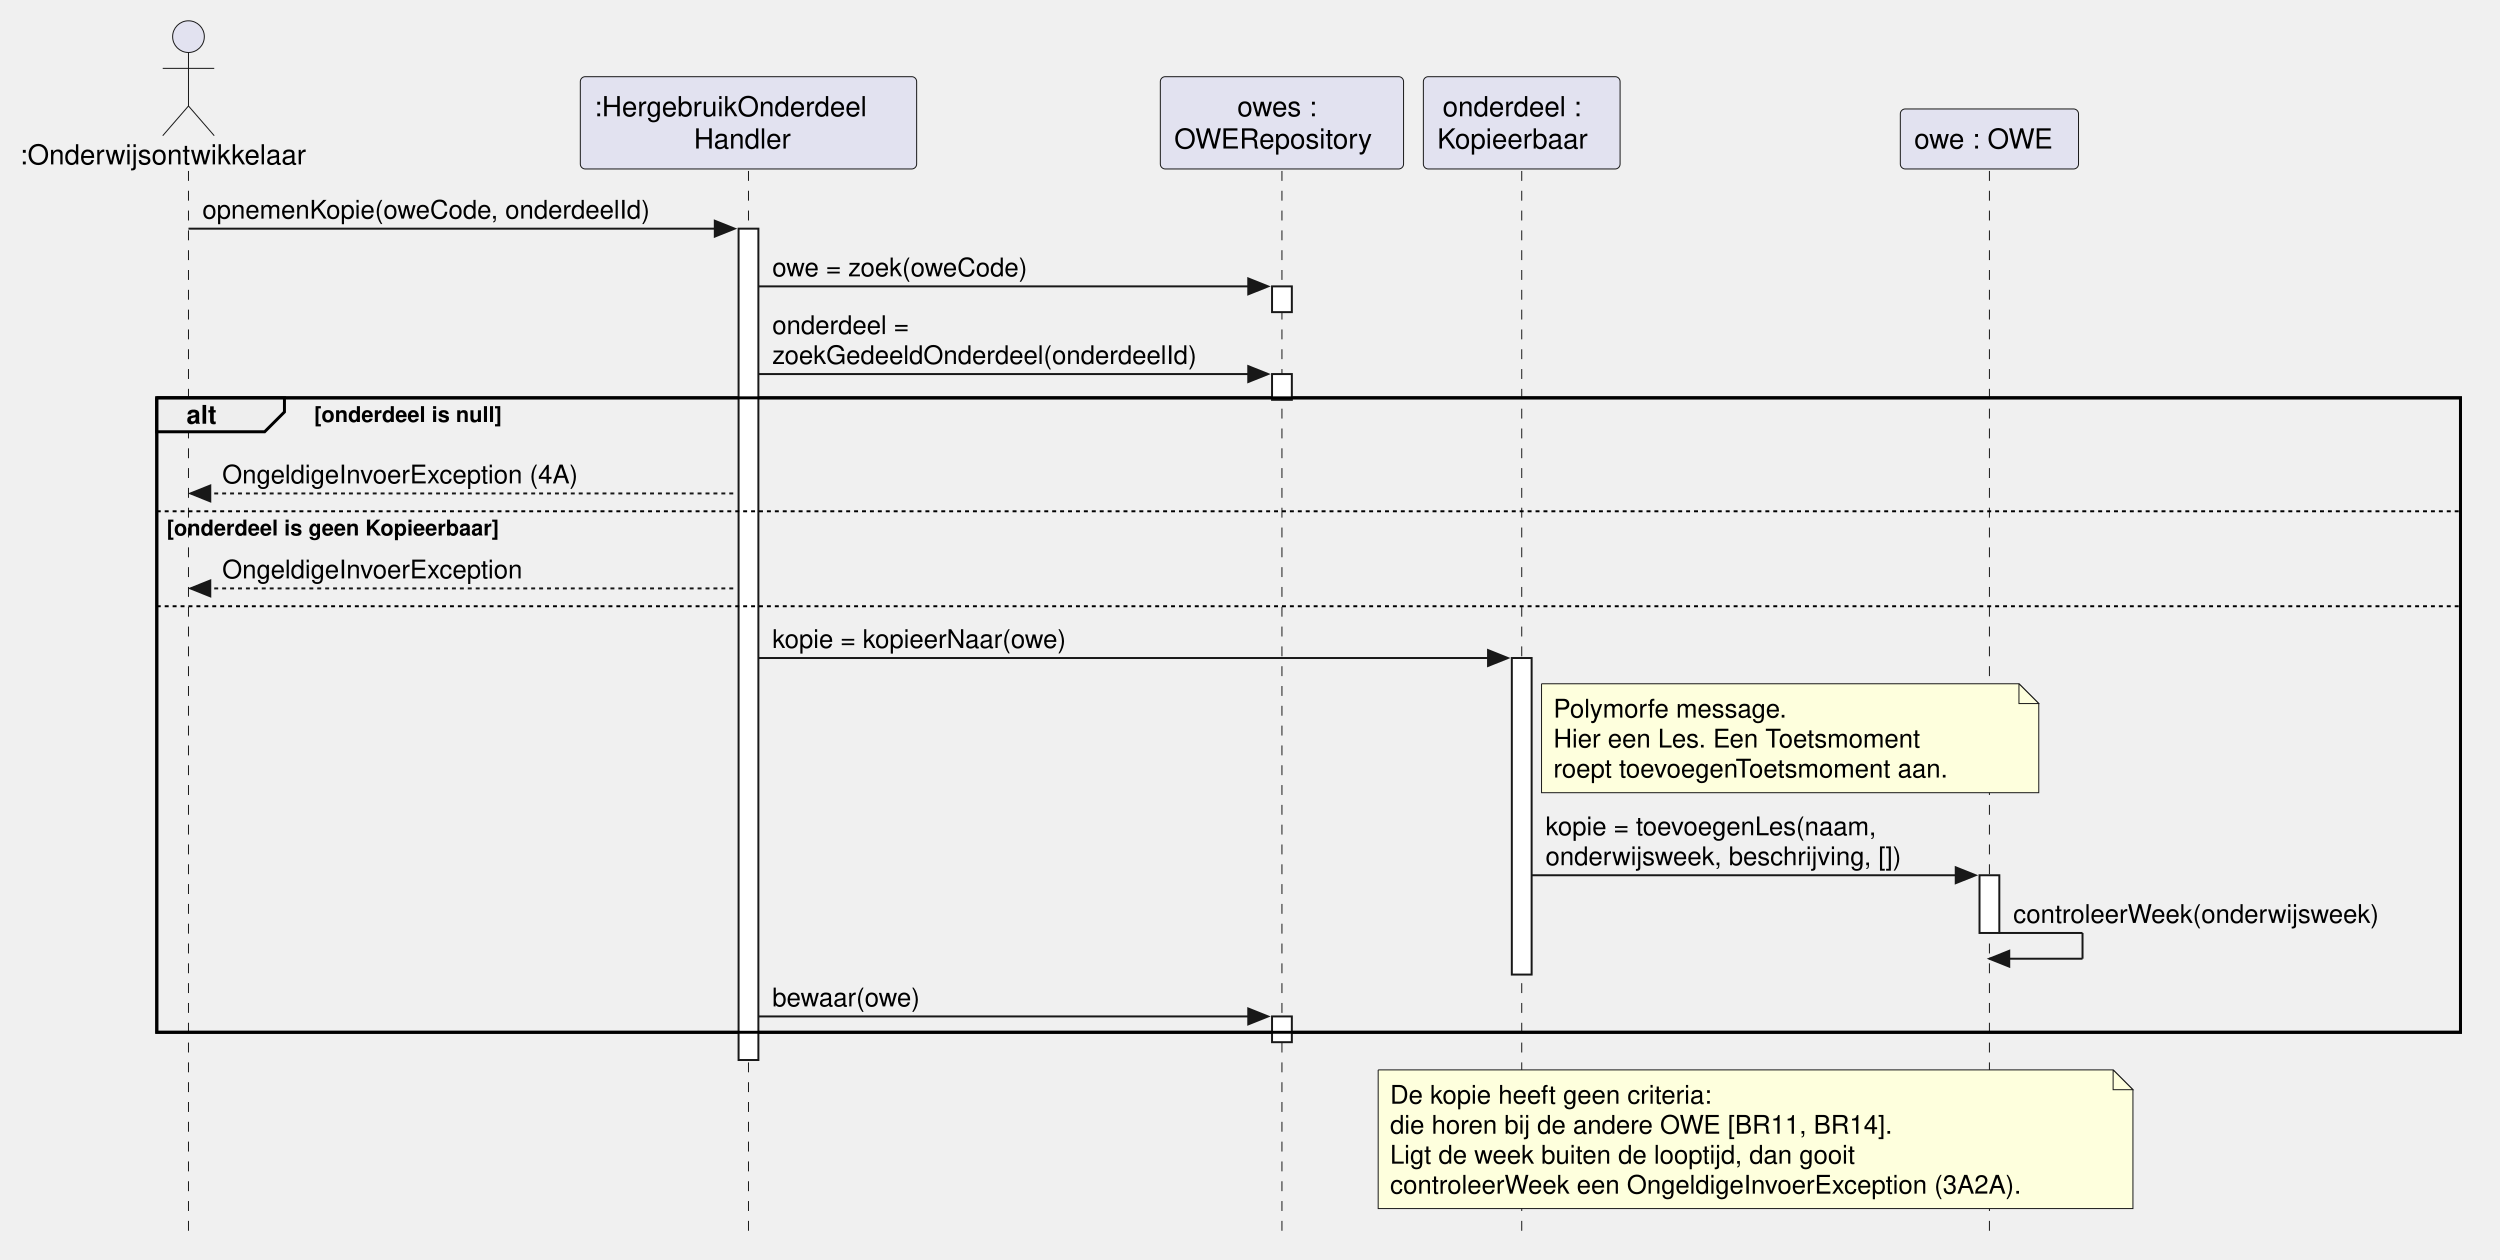
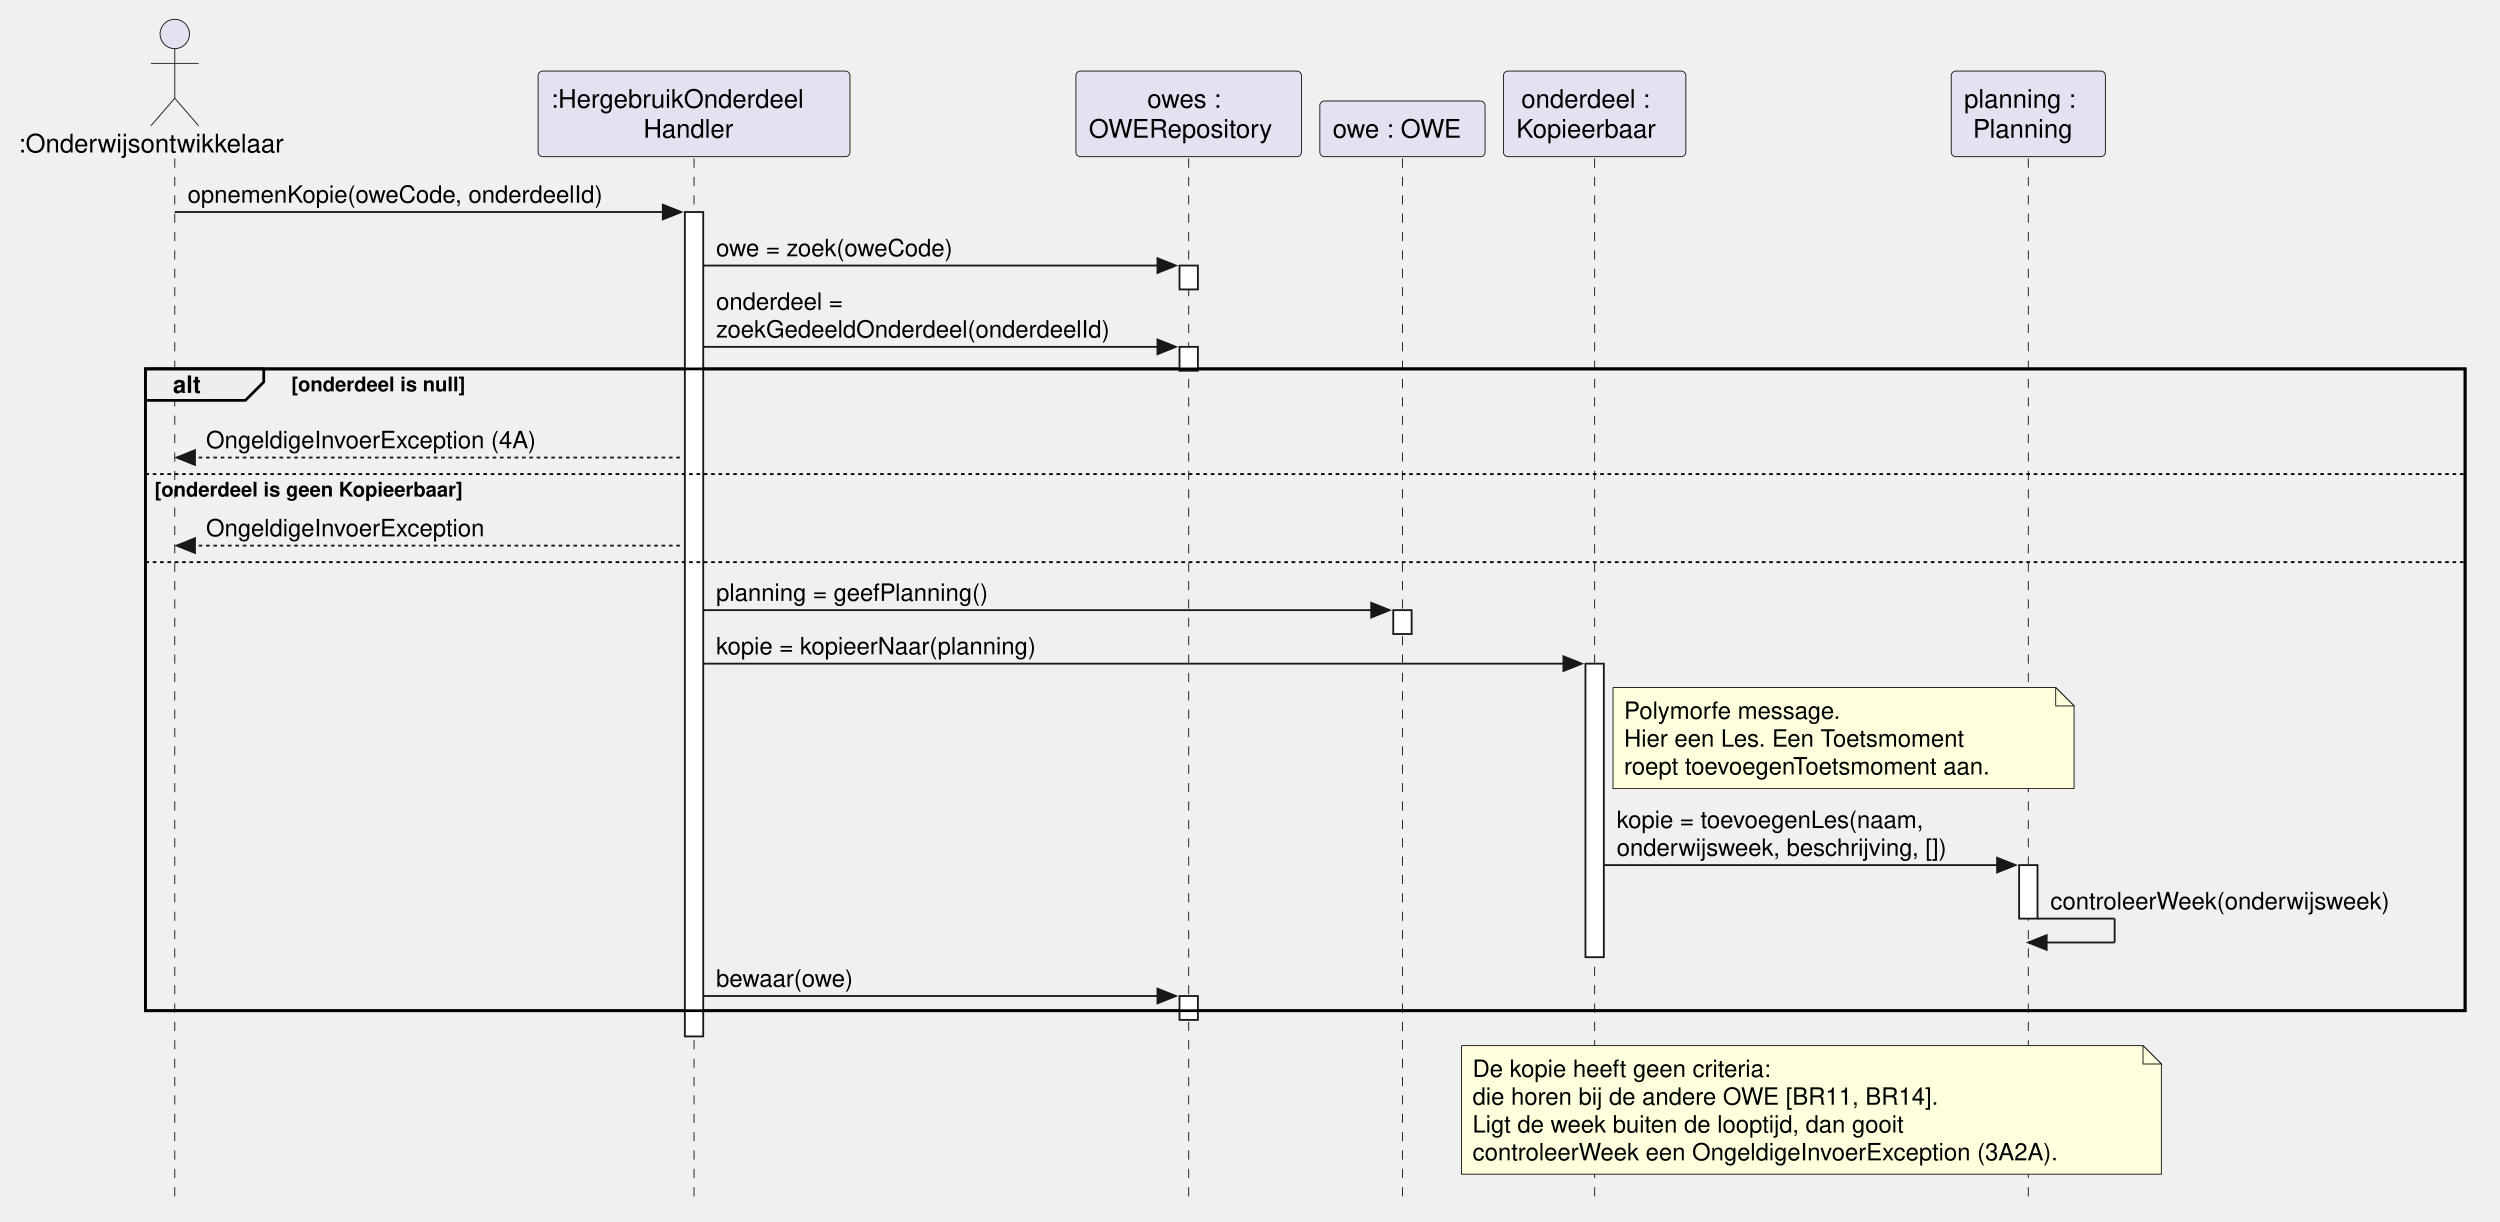
- <svg xmlns="http://www.w3.org/2000/svg" version="1.1" data-diagram-type="SEQUENCE" style="width:1262px;height:636px;background:#FFFFFF;" width="1262px" height="636px" viewBox="0 0 1262 636" zoomAndPan="magnify" preserveAspectRatio="none" contentStyleType="text/css">
+ <svg xmlns="http://www.w3.org/2000/svg" version="1.1" data-diagram-type="SEQUENCE" style="width:1361px;height:665px;background:#FFFFFF;" width="1361px" height="665px" viewBox="0 0 1361 665" zoomAndPan="magnify" preserveAspectRatio="none" contentStyleType="text/css">
  <defs />
  <g font-family="sans-serif" lengthAdjust="spacing">
-     <rect x="79.144" y="200.828" width="1162.9" height="320.266" fill="none" style="stroke:#000;stroke-width:1.5;" />
+     <rect x="79.144" y="200.828" width="1262.854" height="349.398" fill="none" style="stroke:#000;stroke-width:1.5;" />
    <g>
-       <rect x="91.644" y="86.297" width="8" height="539.328" fill="#000" fill-opacity="0" />
-       <line x1="95.144" y1="86.297" x2="95.144" y2="625.625" style="stroke:#181818;stroke-width:0.5;stroke-dasharray:5,5;" />
+       <rect x="91.644" y="86.297" width="8" height="568.461" fill="#000" fill-opacity="0" />
+       <line x1="95.144" y1="86.297" x2="95.144" y2="654.758" style="stroke:#181818;stroke-width:0.5;stroke-dasharray:5,5;" />
    </g>
    <g>
-       <rect x="374.334" y="86.297" width="8" height="539.328" fill="#000" fill-opacity="0" />
-       <line x1="377.834" y1="86.297" x2="377.834" y2="625.625" style="stroke:#181818;stroke-width:0.5;stroke-dasharray:5,5;" />
+       <rect x="374.334" y="86.297" width="8" height="568.461" fill="#000" fill-opacity="0" />
+       <line x1="377.834" y1="86.297" x2="377.834" y2="654.758" style="stroke:#181818;stroke-width:0.5;stroke-dasharray:5,5;" />
    </g>
    <g>
-       <rect x="372.834" y="115.43" width="10" height="419.664" fill="#FFF" style="stroke:#181818;stroke-width:1;" />
+       <rect x="372.834" y="115.43" width="10" height="448.797" fill="#FFF" style="stroke:#181818;stroke-width:1;" />
    </g>
    <g>
-       <rect x="643.625" y="86.297" width="8" height="539.328" fill="#000" fill-opacity="0" />
-       <line x1="647.125" y1="86.297" x2="647.125" y2="625.625" style="stroke:#181818;stroke-width:0.5;stroke-dasharray:5,5;" />
+       <rect x="643.625" y="86.297" width="8" height="568.461" fill="#000" fill-opacity="0" />
+       <line x1="647.125" y1="86.297" x2="647.125" y2="654.758" style="stroke:#181818;stroke-width:0.5;stroke-dasharray:5,5;" />
    </g>
    <g>
      <rect x="642.125" y="144.563" width="10" height="13" fill="#FFF" style="stroke:#181818;stroke-width:1;" />
    </g>
    <g>
      <rect x="642.125" y="188.828" width="10" height="13" fill="#FFF" style="stroke:#181818;stroke-width:1;" />
    </g>
    <g>
-       <rect x="642.125" y="513.094" width="10" height="13" fill="#FFF" style="stroke:#181818;stroke-width:1;" />
+       <rect x="642.125" y="542.227" width="10" height="13" fill="#FFF" style="stroke:#181818;stroke-width:1;" />
    </g>
    <g>
-       <rect x="764.668" y="86.297" width="8" height="539.328" fill="#000" fill-opacity="0" />
-       <line x1="768.168" y1="86.297" x2="768.168" y2="625.625" style="stroke:#181818;stroke-width:0.5;stroke-dasharray:5,5;" />
+       <rect x="759.992" y="86.297" width="8" height="568.461" fill="#000" fill-opacity="0" />
+       <line x1="763.492" y1="86.297" x2="763.492" y2="654.758" style="stroke:#181818;stroke-width:0.5;stroke-dasharray:5,5;" />
    </g>
    <g>
-       <rect x="763.168" y="332.164" width="10" height="159.797" fill="#FFF" style="stroke:#181818;stroke-width:1;" />
+       <rect x="758.492" y="332.164" width="10" height="13" fill="#FFF" style="stroke:#181818;stroke-width:1;" />
    </g>
    <g>
-       <rect x="1000.76" y="86.297" width="8" height="539.328" fill="#000" fill-opacity="0" />
-       <line x1="1004.26" y1="86.297" x2="1004.26" y2="625.625" style="stroke:#181818;stroke-width:0.5;stroke-dasharray:5,5;" />
+       <rect x="864.622" y="86.297" width="8" height="568.461" fill="#000" fill-opacity="0" />
+       <line x1="868.122" y1="86.297" x2="868.122" y2="654.758" style="stroke:#181818;stroke-width:0.5;stroke-dasharray:5,5;" />
    </g>
    <g>
-       <rect x="999.26" y="441.828" width="10" height="29.133" fill="#FFF" style="stroke:#181818;stroke-width:1;" />
+       <rect x="863.122" y="361.297" width="10" height="159.797" fill="#FFF" style="stroke:#181818;stroke-width:1;" />
+     </g>
+     <g>
+       <rect x="1100.714" y="86.297" width="8" height="568.461" fill="#000" fill-opacity="0" />
+       <line x1="1104.214" y1="86.297" x2="1104.214" y2="654.758" style="stroke:#181818;stroke-width:0.5;stroke-dasharray:5,5;" />
+     </g>
+     <g>
+       <rect x="1099.214" y="470.961" width="10" height="29.133" fill="#FFF" style="stroke:#181818;stroke-width:1;" />
    </g>
    <text x="10" y="82.995" fill="#000" font-size="14" textLength="164.288" font-family="Helvetica">:Onderwijsontwikkelaar</text>
    <ellipse cx="95.144" cy="18.5" rx="8" ry="8" fill="#E2E2F0" style="stroke:#181818;stroke-width:0.5;" />
    <path d="M95.144,26.5 L95.144,53.5 M82.144,34.5 L108.144,34.5 M95.144,53.5 L82.144,68.5 M95.144,53.5 L108.144,68.5" style="stroke:#181818;stroke-width:0.5;" fill="none" />
    <rect x="292.946" y="38.703" width="169.777" height="46.594" fill="#E2E2F0" style="stroke:#181818;stroke-width:0.5;" rx="2.5" ry="2.5" />
    <text x="299.946" y="58.698" fill="#000" font-size="14" textLength="155.777" font-family="Helvetica">:HergebruikOnderdeel</text>
    <text x="350.272" y="74.995" fill="#000" font-size="14" textLength="55.125" font-family="Helvetica">Handler</text>
    <rect x="585.735" y="38.703" width="122.78" height="46.594" fill="#E2E2F0" style="stroke:#181818;stroke-width:0.5;" rx="2.5" ry="2.5" />
    <text x="624.58" y="58.698" fill="#000" font-size="14" textLength="45.09" font-family="Helvetica">owes :</text>
    <text x="592.735" y="74.995" fill="#000" font-size="14" textLength="108.78" font-family="Helvetica">OWERepository</text>
-     <rect x="718.515" y="38.703" width="99.306" height="46.594" fill="#E2E2F0" style="stroke:#181818;stroke-width:0.5;" rx="2.5" ry="2.5" />
-     <text x="728.236" y="58.698" fill="#000" font-size="14" textLength="79.864" font-family="Helvetica">onderdeel :</text>
-     <text x="725.515" y="74.995" fill="#000" font-size="14" textLength="85.306" font-family="Helvetica">Kopieerbaar</text>
-     <rect x="959.283" y="55" width="89.954" height="30.297" fill="#E2E2F0" style="stroke:#181818;stroke-width:0.5;" rx="2.5" ry="2.5" />
-     <text x="966.283" y="74.995" fill="#000" font-size="14" textLength="75.954" font-family="Helvetica">owe : OWE</text>
+     <rect x="718.515" y="55" width="89.954" height="30.297" fill="#E2E2F0" style="stroke:#181818;stroke-width:0.5;" rx="2.5" ry="2.5" />
+     <text x="725.515" y="74.995" fill="#000" font-size="14" textLength="75.954" font-family="Helvetica">owe : OWE</text>
+     <rect x="818.469" y="38.703" width="99.306" height="46.594" fill="#E2E2F0" style="stroke:#181818;stroke-width:0.5;" rx="2.5" ry="2.5" />
+     <text x="828.19" y="58.698" fill="#000" font-size="14" textLength="79.864" font-family="Helvetica">onderdeel :</text>
+     <text x="825.469" y="74.995" fill="#000" font-size="14" textLength="85.306" font-family="Helvetica">Kopieerbaar</text>
+     <rect x="1062.255" y="38.703" width="83.918" height="46.594" fill="#E2E2F0" style="stroke:#181818;stroke-width:0.5;" rx="2.5" ry="2.5" />
+     <text x="1069.255" y="58.698" fill="#000" font-size="14" textLength="69.918" font-family="Helvetica">planning :</text>
+     <text x="1074.061" y="74.995" fill="#000" font-size="14" textLength="60.307" font-family="Helvetica">Planning</text>
    <polygon points="360.834,111.43,370.834,115.43,360.834,119.43" fill="#181818" style="stroke:#181818;stroke-width:1;stroke-linejoin:miter;stroke-miterlimit:10;" />
    <line x1="95.144" y1="115.43" x2="366.834" y2="115.43" style="stroke:#181818;stroke-width:1;" />
    <text x="102.144" y="110.364" fill="#000" font-size="13" textLength="253.69" font-family="Helvetica">opnemenKopie(oweCode, onderdeelId)</text>
    <polygon points="630.125,140.563,640.125,144.563,630.125,148.563" fill="#181818" style="stroke:#181818;stroke-width:1;stroke-linejoin:miter;stroke-miterlimit:10;" />
    <line x1="382.834" y1="144.563" x2="636.125" y2="144.563" style="stroke:#181818;stroke-width:1;" />
    <text x="389.834" y="139.497" fill="#000" font-size="13" textLength="146.053" font-family="Helvetica">owe = zoek(oweCode)</text>
    <polygon points="630.125,184.828,640.125,188.828,630.125,192.828" fill="#181818" style="stroke:#181818;stroke-width:1;stroke-linejoin:miter;stroke-miterlimit:10;" />
    <line x1="382.834" y1="188.828" x2="636.125" y2="188.828" style="stroke:#181818;stroke-width:1;" />
    <text x="389.834" y="168.629" fill="#000" font-size="13" textLength="80.672" font-family="Helvetica">onderdeel =</text>
    <text x="389.834" y="183.762" fill="#000" font-size="13" textLength="240.291" font-family="Helvetica">zoekGedeeldOnderdeel(onderdeelId)</text>
    <path d="M79.144,200.828 L143.587,200.828 L143.587,207.961 L133.587,217.961 L79.144,217.961 L79.144,200.828" style="stroke:#000;stroke-width:1.5;" fill="#EEE" />
-     <rect x="79.144" y="200.828" width="1162.9" height="320.266" fill="none" style="stroke:#000;stroke-width:1.5;" />
+     <rect x="79.144" y="200.828" width="1262.854" height="349.398" fill="none" style="stroke:#000;stroke-width:1.5;" />
    <text x="94.144" y="213.895" fill="#000" font-size="13" textLength="19.443" font-weight="700" font-family="Helvetica">alt</text>
    <text x="158.587" y="213.039" fill="#000" font-size="11" textLength="113.948" font-weight="700" font-family="Helvetica">[onderdeel is null]</text>
    <polygon points="106.144,245.094,96.144,249.094,106.144,253.094" fill="#181818" style="stroke:#181818;stroke-width:1;stroke-linejoin:miter;stroke-miterlimit:10;" />
    <line x1="100.144" y1="249.094" x2="371.834" y2="249.094" style="stroke:#181818;stroke-width:1;stroke-dasharray:2,2;" />
    <text x="112.144" y="244.028" fill="#000" font-size="13" textLength="203.157" font-family="Helvetica">OngeldigeInvoerException (4A)</text>
-     <line x1="79.144" y1="258.094" x2="1242.044" y2="258.094" style="stroke:#000;stroke-width:1;stroke-dasharray:2,2;" />
+     <line x1="79.144" y1="258.094" x2="1341.998" y2="258.094" style="stroke:#000;stroke-width:1;stroke-dasharray:2,2;" />
    <text x="84.144" y="270.304" fill="#000" font-size="11" textLength="201.416" font-weight="700" font-family="Helvetica">[onderdeel is geen Kopieerbaar]</text>
    <polygon points="106.144,293.031,96.144,297.031,106.144,301.031" fill="#181818" style="stroke:#181818;stroke-width:1;stroke-linejoin:miter;stroke-miterlimit:10;" />
    <line x1="100.144" y1="297.031" x2="371.834" y2="297.031" style="stroke:#181818;stroke-width:1;stroke-dasharray:2,2;" />
    <text x="112.144" y="291.965" fill="#000" font-size="13" textLength="171.717" font-family="Helvetica">OngeldigeInvoerException</text>
-     <line x1="79.144" y1="306.031" x2="1242.044" y2="306.031" style="stroke:#000;stroke-width:1;stroke-dasharray:2,2;" />
-     <polygon points="751.168,328.164,761.168,332.164,751.168,336.164" fill="#181818" style="stroke:#181818;stroke-width:1;stroke-linejoin:miter;stroke-miterlimit:10;" />
-     <line x1="382.834" y1="332.164" x2="757.168" y2="332.164" style="stroke:#181818;stroke-width:1;" />
-     <text x="389.834" y="327.098" fill="#000" font-size="13" textLength="170.917" font-family="Helvetica">kopie = kopieerNaar(owe)</text>
-     <path d="M778.168,345.164 L778.168,400.164 L1029.168,400.164 L1029.168,355.164 L1019.168,345.164 L778.168,345.164" style="stroke:#181818;stroke-width:0.5;" fill="#FEFFDD" />
-     <path d="M1019.168,345.164 L1019.168,355.164 L1029.168,355.164 L1019.168,345.164" style="stroke:#181818;stroke-width:0.5;" fill="#FEFFDD" />
-     <text x="784.168" y="362.231" fill="#000" font-size="13" textLength="132.323" font-family="Helvetica">Polymorfe message.</text>
-     <text x="784.168" y="377.364" fill="#000" font-size="13" textLength="208.47" font-family="Helvetica">Hier een Les. Een Toetsmoment</text>
-     <text x="784.168" y="392.497" fill="#000" font-size="13" textLength="230.775" font-family="Helvetica">roept toevoegenToetsmoment aan.</text>
-     <polygon points="987.26,437.828,997.26,441.828,987.26,445.828" fill="#181818" style="stroke:#181818;stroke-width:1;stroke-linejoin:miter;stroke-miterlimit:10;" />
-     <line x1="773.168" y1="441.828" x2="993.26" y2="441.828" style="stroke:#181818;stroke-width:1;" />
-     <text x="780.168" y="421.629" fill="#000" font-size="13" textLength="191.737" font-family="Helvetica">kopie = toevoegenLes(naam,</text>
-     <text x="780.168" y="436.762" fill="#000" font-size="13" textLength="207.092" font-family="Helvetica">onderwijsweek, beschrijving, [])</text>
-     <line x1="1009.26" y1="470.961" x2="1051.26" y2="470.961" style="stroke:#181818;stroke-width:1;" />
-     <line x1="1051.26" y1="470.961" x2="1051.26" y2="483.961" style="stroke:#181818;stroke-width:1;" />
-     <line x1="1004.26" y1="483.961" x2="1051.26" y2="483.961" style="stroke:#181818;stroke-width:1;" />
-     <polygon points="1014.26,479.961,1004.26,483.961,1014.26,487.961" fill="#181818" style="stroke:#181818;stroke-width:1;stroke-linejoin:miter;stroke-miterlimit:10;" />
-     <text x="1016.26" y="465.895" fill="#000" font-size="13" textLength="209.784" font-family="Helvetica">controleerWeek(onderwijsweek)</text>
-     <polygon points="630.125,509.094,640.125,513.094,630.125,517.094" fill="#181818" style="stroke:#181818;stroke-width:1;stroke-linejoin:miter;stroke-miterlimit:10;" />
-     <line x1="382.834" y1="513.094" x2="636.125" y2="513.094" style="stroke:#181818;stroke-width:1;" />
-     <text x="389.834" y="508.028" fill="#000" font-size="13" textLength="84.887" font-family="Helvetica">bewaar(owe)</text>
-     <path d="M695.704,540.094 L695.704,610.094 L1076.704,610.094 L1076.704,550.094 L1066.704,540.094 L695.704,540.094" style="stroke:#181818;stroke-width:0.5;" fill="#FEFFDD" />
-     <path d="M1066.704,540.094 L1066.704,550.094 L1076.704,550.094 L1066.704,540.094" style="stroke:#181818;stroke-width:0.5;" fill="#FEFFDD" />
-     <text x="701.704" y="557.161" fill="#000" font-size="13" textLength="186.78" font-family="Helvetica">De kopie heeft geen criteria:</text>
-     <text x="701.704" y="572.293" fill="#000" font-size="13" textLength="282.782" font-family="Helvetica">die horen bij de andere OWE [BR11, BR14].</text>
-     <text x="701.704" y="587.426" fill="#000" font-size="13" textLength="271.026" font-family="Helvetica">Ligt de week buiten de looptijd, dan gooit</text>
-     <text x="701.704" y="602.559" fill="#000" font-size="13" textLength="360.02" font-family="Helvetica">controleerWeek een OngeldigeInvoerException (3A2A).</text>
+     <line x1="79.144" y1="306.031" x2="1341.998" y2="306.031" style="stroke:#000;stroke-width:1;stroke-dasharray:2,2;" />
+     <polygon points="746.492,328.164,756.492,332.164,746.492,336.164" fill="#181818" style="stroke:#181818;stroke-width:1;stroke-linejoin:miter;stroke-miterlimit:10;" />
+     <line x1="382.834" y1="332.164" x2="752.492" y2="332.164" style="stroke:#181818;stroke-width:1;" />
+     <text x="389.834" y="327.098" fill="#000" font-size="13" textLength="170.536" font-family="Helvetica">planning = geefPlanning()</text>
+     <polygon points="851.122,357.297,861.122,361.297,851.122,365.297" fill="#181818" style="stroke:#181818;stroke-width:1;stroke-linejoin:miter;stroke-miterlimit:10;" />
+     <line x1="382.834" y1="361.297" x2="857.122" y2="361.297" style="stroke:#181818;stroke-width:1;" />
+     <text x="389.834" y="356.231" fill="#000" font-size="13" textLength="200.745" font-family="Helvetica">kopie = kopieerNaar(planning)</text>
+     <path d="M878.122,374.297 L878.122,429.297 L1129.122,429.297 L1129.122,384.297 L1119.122,374.297 L878.122,374.297" style="stroke:#181818;stroke-width:0.5;" fill="#FEFFDD" />
+     <path d="M1119.122,374.297 L1119.122,384.297 L1129.122,384.297 L1119.122,374.297" style="stroke:#181818;stroke-width:0.5;" fill="#FEFFDD" />
+     <text x="884.122" y="391.364" fill="#000" font-size="13" textLength="132.323" font-family="Helvetica">Polymorfe message.</text>
+     <text x="884.122" y="406.497" fill="#000" font-size="13" textLength="208.47" font-family="Helvetica">Hier een Les. Een Toetsmoment</text>
+     <text x="884.122" y="421.629" fill="#000" font-size="13" textLength="230.775" font-family="Helvetica">roept toevoegenToetsmoment aan.</text>
+     <polygon points="1087.214,466.961,1097.214,470.961,1087.214,474.961" fill="#181818" style="stroke:#181818;stroke-width:1;stroke-linejoin:miter;stroke-miterlimit:10;" />
+     <line x1="873.122" y1="470.961" x2="1093.214" y2="470.961" style="stroke:#181818;stroke-width:1;" />
+     <text x="880.122" y="450.762" fill="#000" font-size="13" textLength="191.737" font-family="Helvetica">kopie = toevoegenLes(naam,</text>
+     <text x="880.122" y="465.895" fill="#000" font-size="13" textLength="207.092" font-family="Helvetica">onderwijsweek, beschrijving, [])</text>
+     <line x1="1109.214" y1="500.094" x2="1151.214" y2="500.094" style="stroke:#181818;stroke-width:1;" />
+     <line x1="1151.214" y1="500.094" x2="1151.214" y2="513.094" style="stroke:#181818;stroke-width:1;" />
+     <line x1="1104.214" y1="513.094" x2="1151.214" y2="513.094" style="stroke:#181818;stroke-width:1;" />
+     <polygon points="1114.214,509.094,1104.214,513.094,1114.214,517.094" fill="#181818" style="stroke:#181818;stroke-width:1;stroke-linejoin:miter;stroke-miterlimit:10;" />
+     <text x="1116.214" y="495.028" fill="#000" font-size="13" textLength="209.784" font-family="Helvetica">controleerWeek(onderwijsweek)</text>
+     <polygon points="630.125,538.227,640.125,542.227,630.125,546.227" fill="#181818" style="stroke:#181818;stroke-width:1;stroke-linejoin:miter;stroke-miterlimit:10;" />
+     <line x1="382.834" y1="542.227" x2="636.125" y2="542.227" style="stroke:#181818;stroke-width:1;" />
+     <text x="389.834" y="537.161" fill="#000" font-size="13" textLength="84.887" font-family="Helvetica">bewaar(owe)</text>
+     <path d="M795.658,569.227 L795.658,639.227 L1176.658,639.227 L1176.658,579.227 L1166.658,569.227 L795.658,569.227" style="stroke:#181818;stroke-width:0.5;" fill="#FEFFDD" />
+     <path d="M1166.658,569.227 L1166.658,579.227 L1176.658,579.227 L1166.658,569.227" style="stroke:#181818;stroke-width:0.5;" fill="#FEFFDD" />
+     <text x="801.658" y="586.293" fill="#000" font-size="13" textLength="186.78" font-family="Helvetica">De kopie heeft geen criteria:</text>
+     <text x="801.658" y="601.426" fill="#000" font-size="13" textLength="282.782" font-family="Helvetica">die horen bij de andere OWE [BR11, BR14].</text>
+     <text x="801.658" y="616.559" fill="#000" font-size="13" textLength="271.026" font-family="Helvetica">Ligt de week buiten de looptijd, dan gooit</text>
+     <text x="801.658" y="631.692" fill="#000" font-size="13" textLength="360.02" font-family="Helvetica">controleerWeek een OngeldigeInvoerException (3A2A).</text>
  </g>
</svg>
